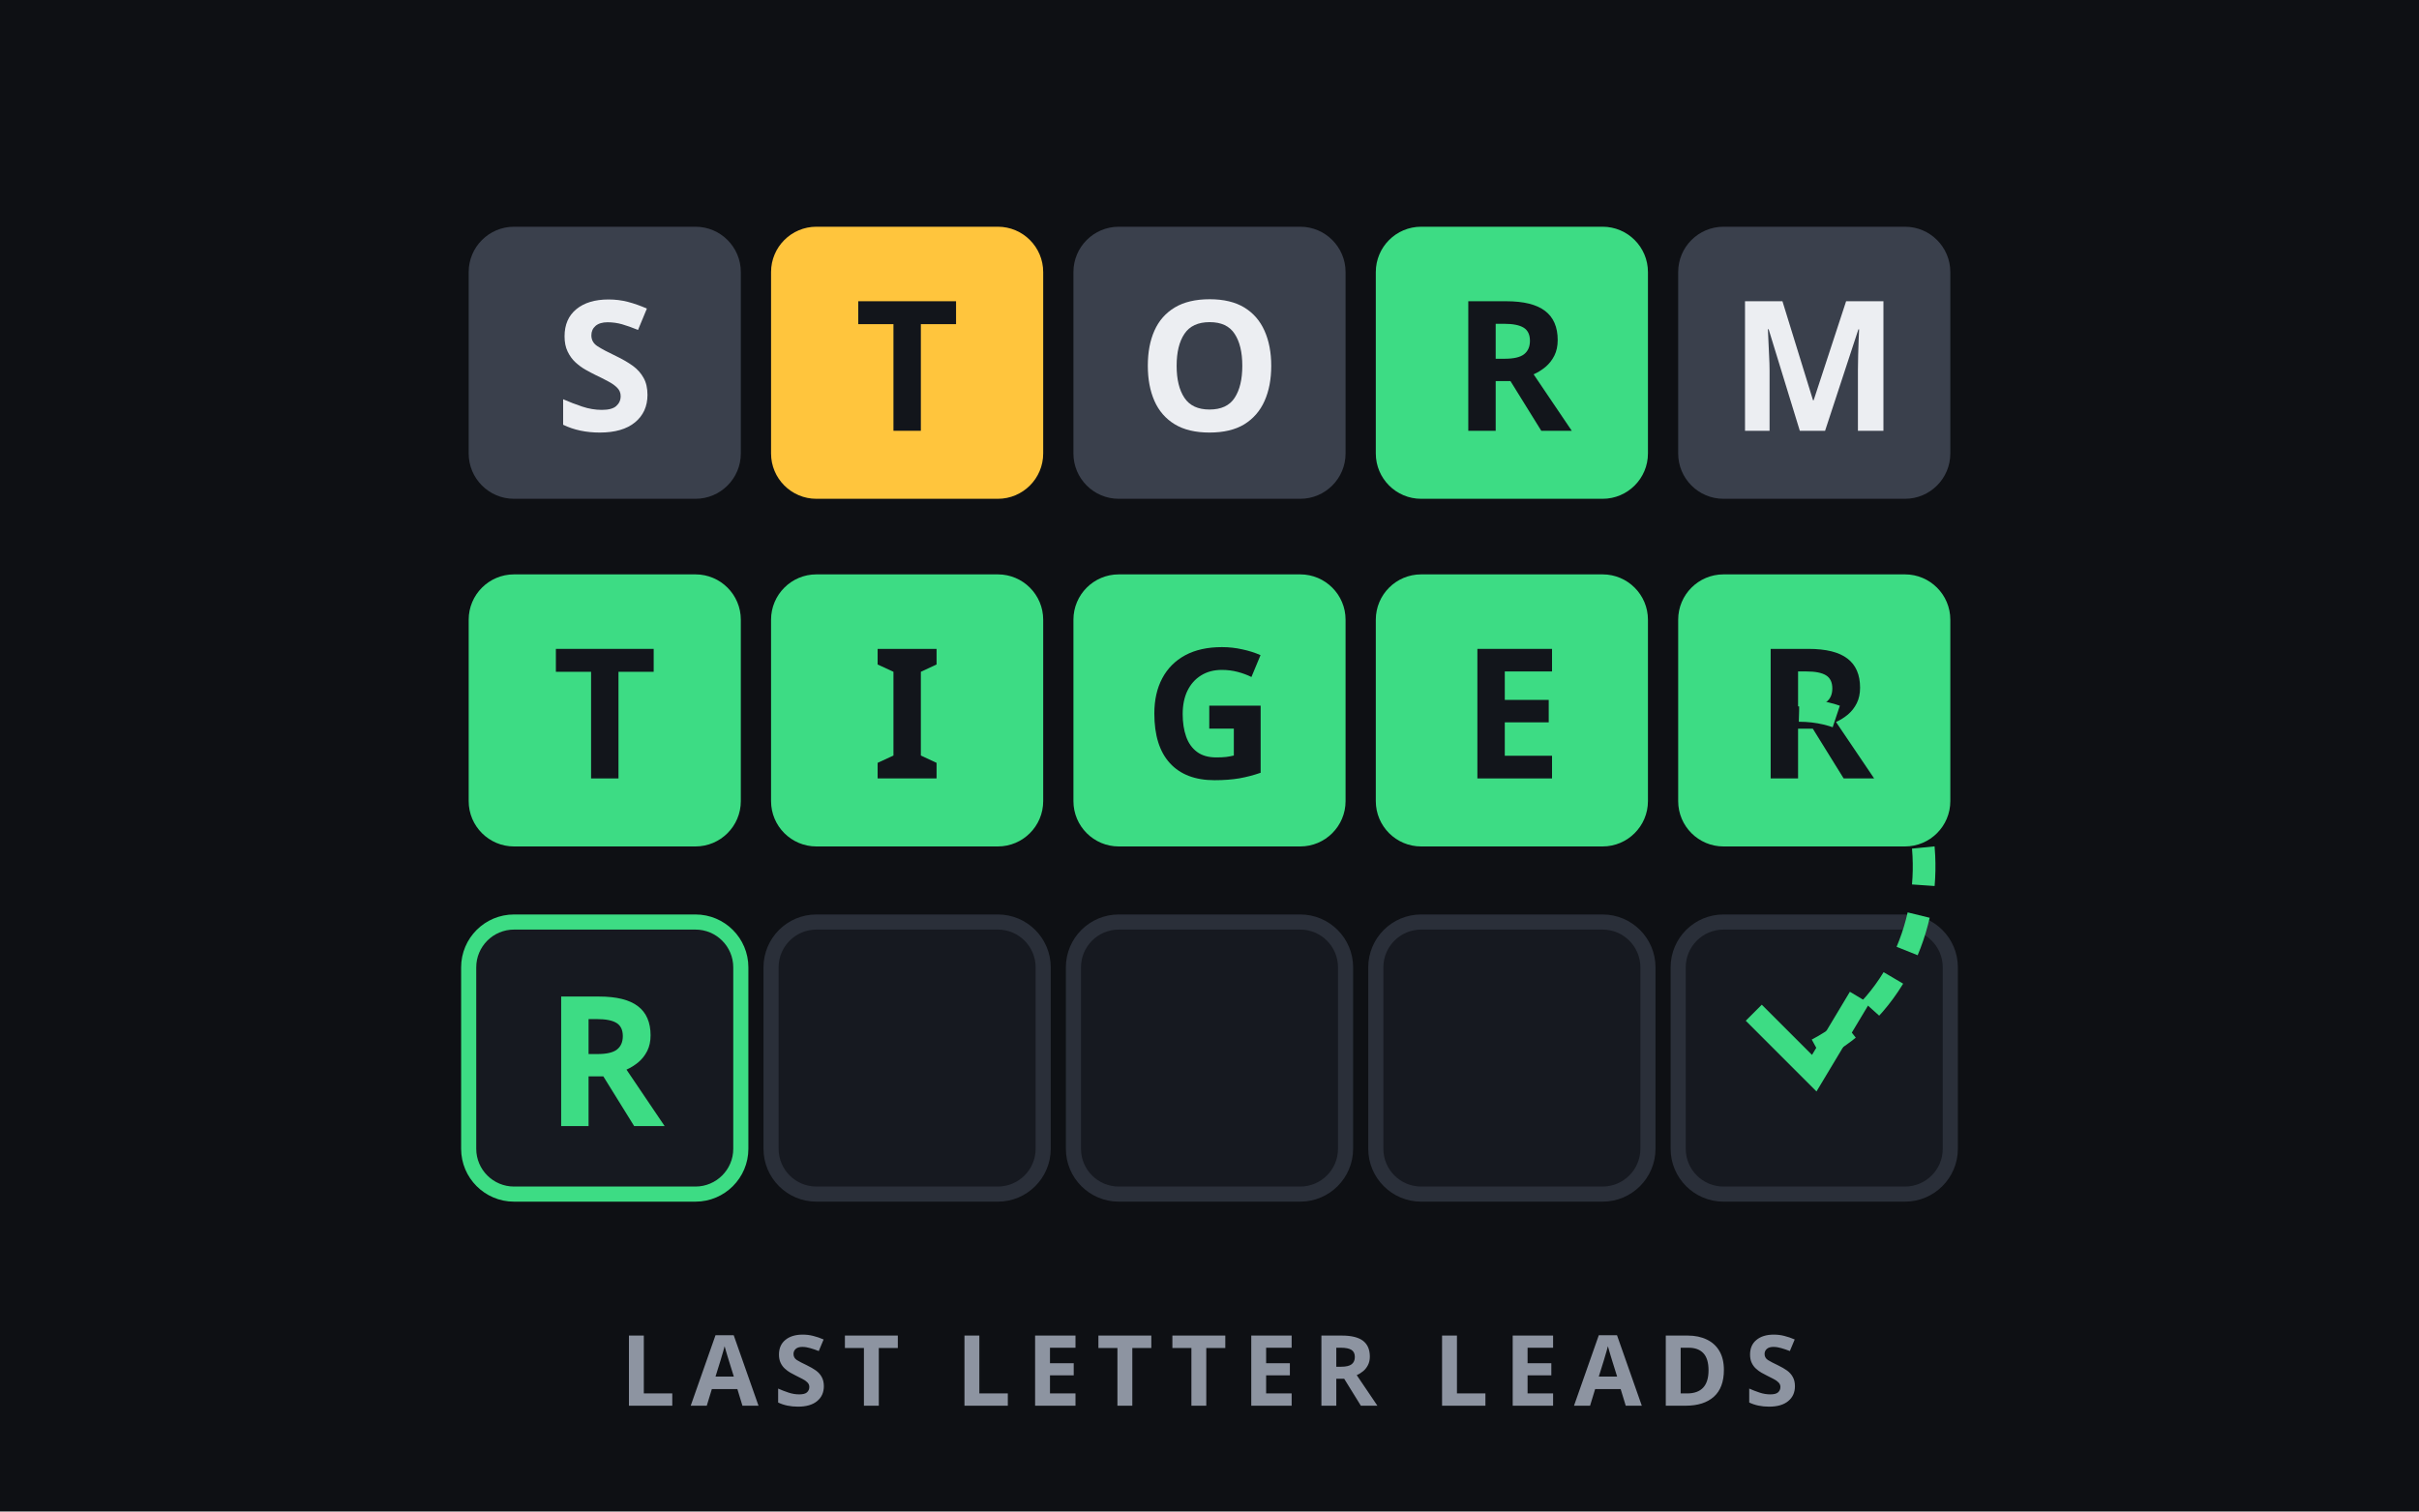
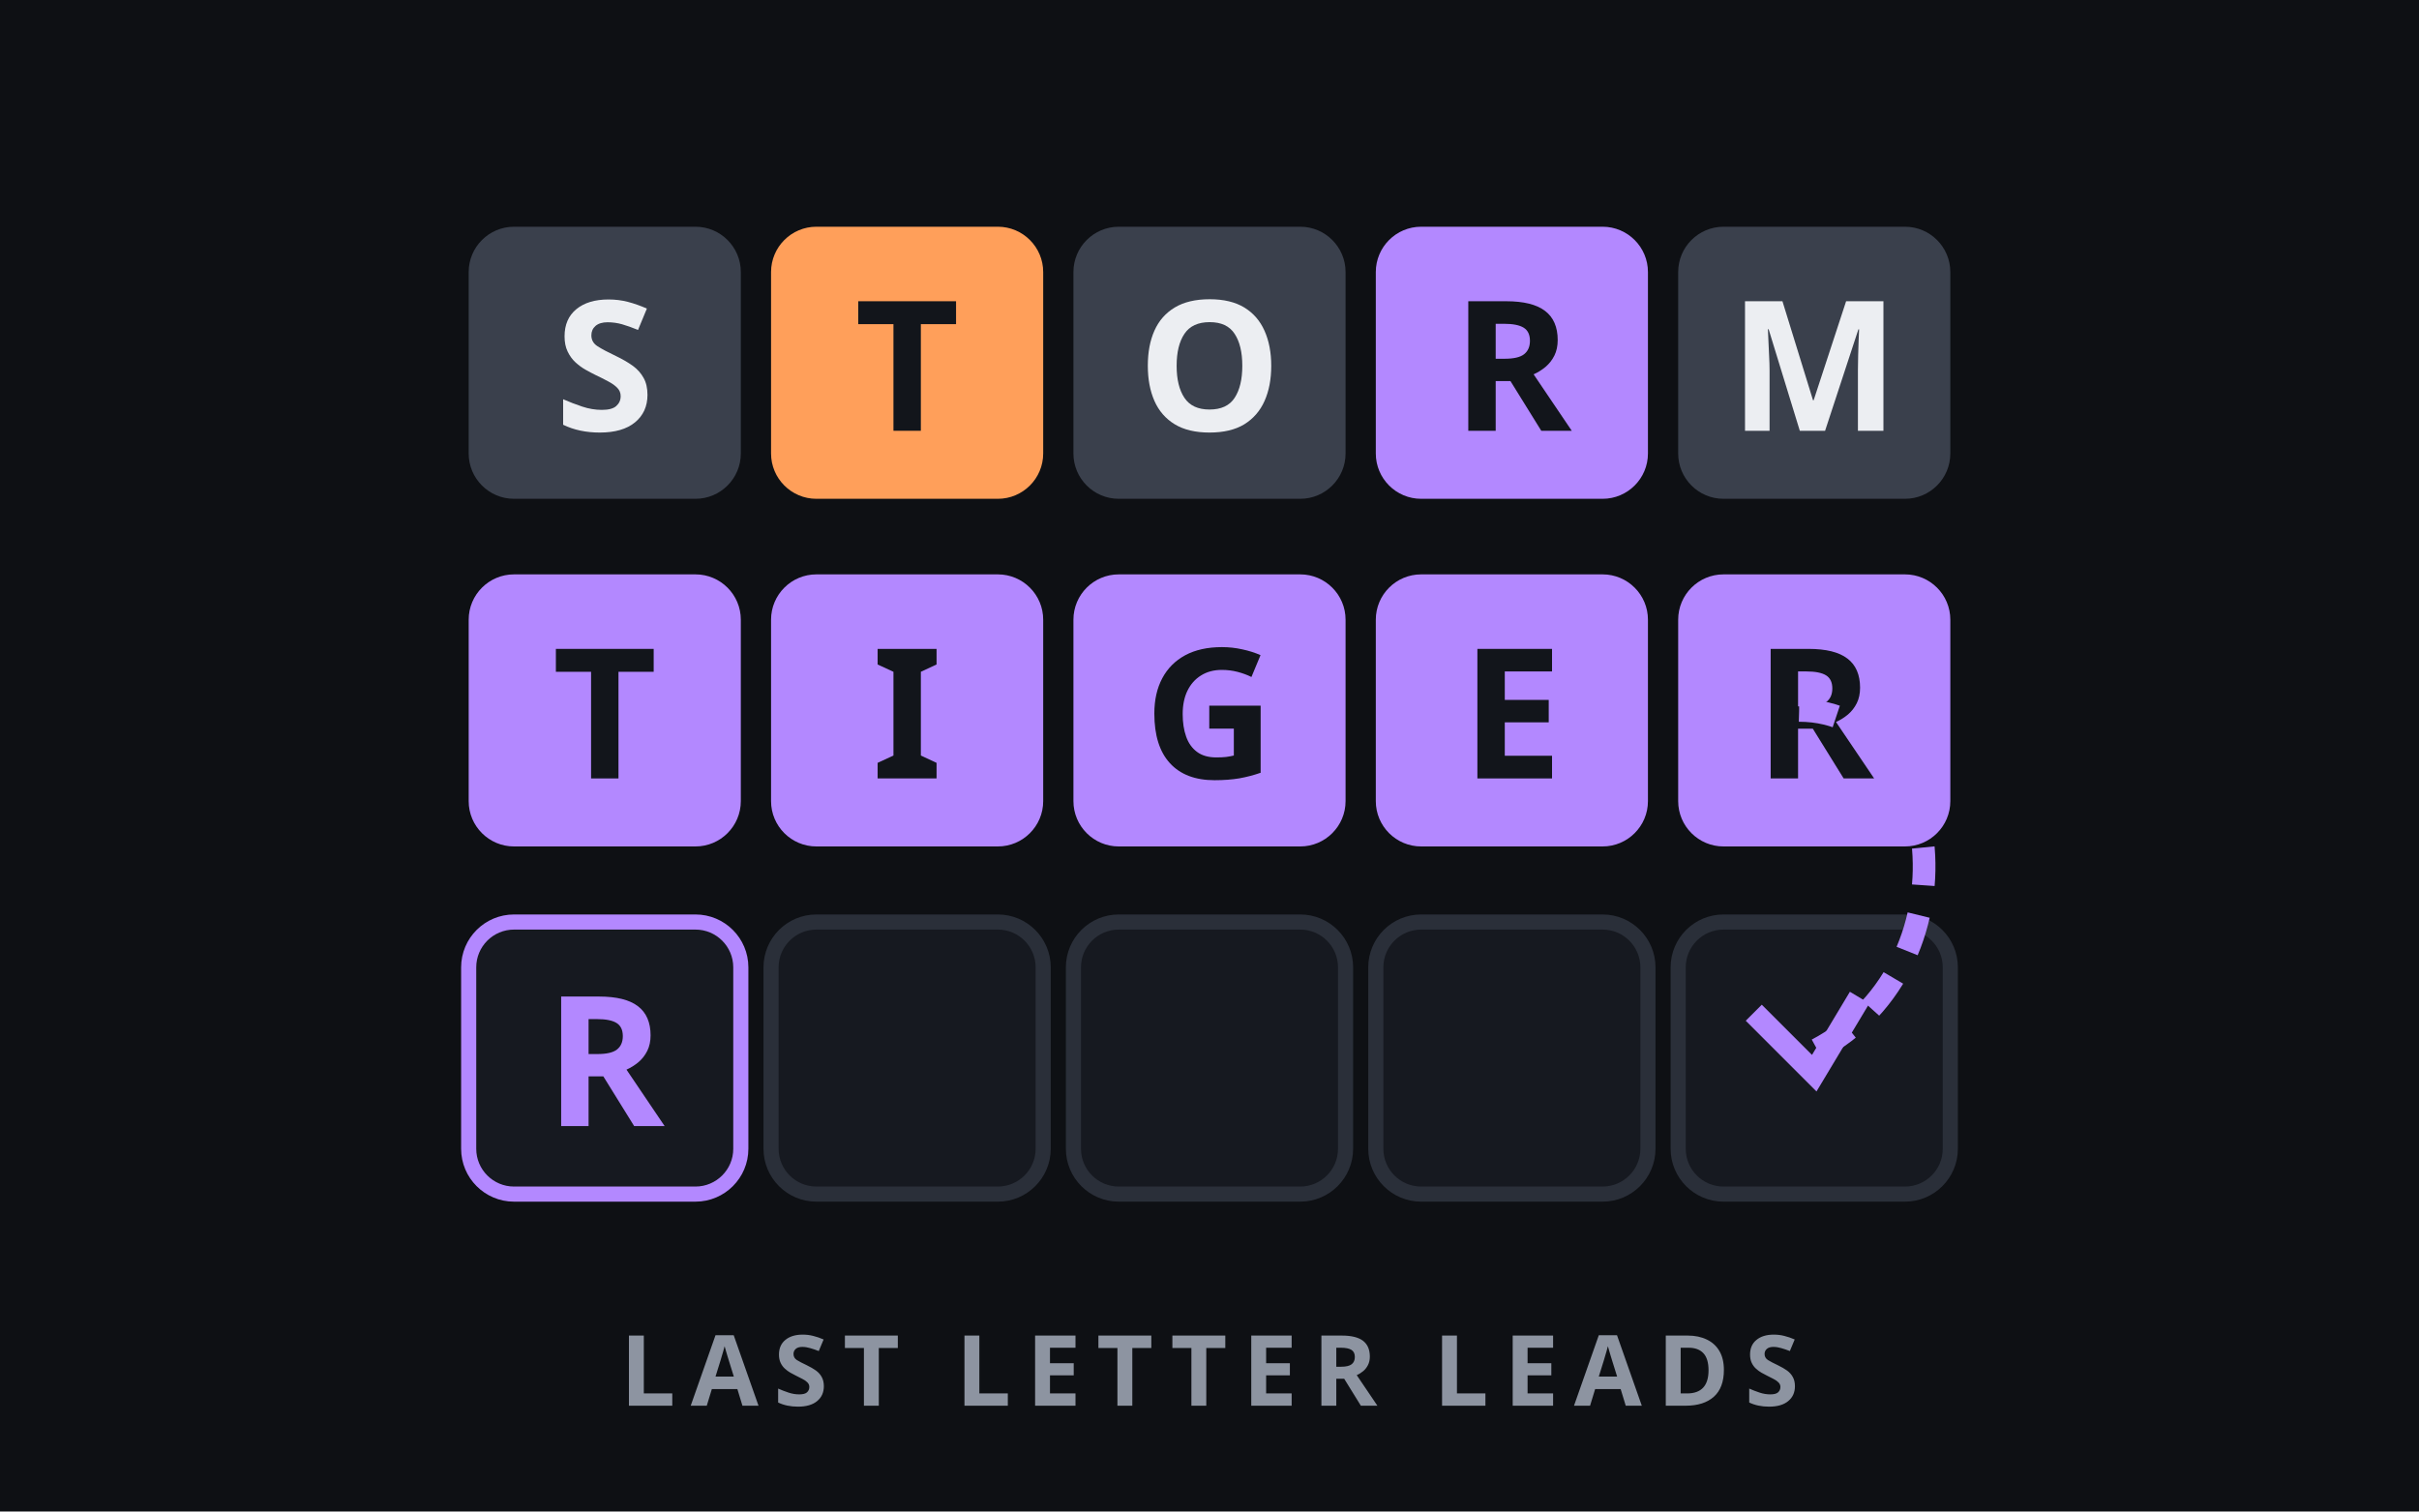
<svg xmlns="http://www.w3.org/2000/svg" viewBox="0 0 320 200">
  <rect width="320" height="200" fill="#0e1014" />
  <g font-family="system-ui,sans-serif" font-weight="800" font-size="24" text-anchor="middle">
    <g transform="translate(62 30)">
      <rect width="36" height="36" rx="6" fill="#3a404c" />
-       <rect x="40" width="36" height="36" rx="6" fill="#ffc53d" />
+       <rect x="40" width="36" height="36" rx="6" fill="#ff9f5a" />
      <rect x="80" width="36" height="36" rx="6" fill="#3a404c" />
-       <rect x="120" width="36" height="36" rx="6" fill="#3ddc84" />
+       <rect x="120" width="36" height="36" rx="6" fill="#b388ff" />
      <rect x="160" width="36" height="36" rx="6" fill="#3a404c" />
      <text x="18" y="27" fill="#eceef2">S</text>
      <text x="58" y="27" fill="#12151b">T</text>
      <text x="98" y="27" fill="#eceef2">O</text>
      <text x="138" y="27" fill="#12151b">R</text>
      <text x="178" y="27" fill="#eceef2">M</text>
    </g>
    <g transform="translate(62 76)">
-       <rect width="36" height="36" rx="6" fill="#3ddc84" />
-       <rect x="40" width="36" height="36" rx="6" fill="#3ddc84" />
-       <rect x="80" width="36" height="36" rx="6" fill="#3ddc84" />
-       <rect x="120" width="36" height="36" rx="6" fill="#3ddc84" />
-       <rect x="160" width="36" height="36" rx="6" fill="#3ddc84" />
+       <rect width="36" height="36" rx="6" fill="#b388ff" />
+       <rect x="40" width="36" height="36" rx="6" fill="#b388ff" />
+       <rect x="80" width="36" height="36" rx="6" fill="#b388ff" />
+       <rect x="120" width="36" height="36" rx="6" fill="#b388ff" />
+       <rect x="160" width="36" height="36" rx="6" fill="#b388ff" />
      <text x="18" y="27" fill="#12151b">T</text>
      <text x="58" y="27" fill="#12151b">I</text>
      <text x="98" y="27" fill="#12151b">G</text>
      <text x="138" y="27" fill="#12151b">E</text>
      <text x="178" y="27" fill="#12151b">R</text>
    </g>
    <g transform="translate(62 122)">
-       <rect width="36" height="36" rx="6" fill="#161920" stroke="#3ddc84" stroke-width="2" />
+       <rect width="36" height="36" rx="6" fill="#161920" stroke="#b388ff" stroke-width="2" />
      <rect x="40" width="36" height="36" rx="6" fill="#161920" stroke="#2a2f39" stroke-width="2" />
      <rect x="80" width="36" height="36" rx="6" fill="#161920" stroke="#2a2f39" stroke-width="2" />
      <rect x="120" width="36" height="36" rx="6" fill="#161920" stroke="#2a2f39" stroke-width="2" />
      <rect x="160" width="36" height="36" rx="6" fill="#161920" stroke="#2a2f39" stroke-width="2" />
-       <text x="18" y="27" fill="#3ddc84">R</text>
+       <text x="18" y="27" fill="#b388ff">R</text>
    </g>
  </g>
-   <path d="M238 94 C258 94 262 130 238 140" stroke="#3ddc84" stroke-width="3" fill="none" stroke-dasharray="5 4" />
-   <path d="M232 134 L240 142 L246 132" stroke="#3ddc84" stroke-width="3" fill="none" />
+   <path d="M238 94 C258 94 262 130 238 140" stroke="#b388ff" stroke-width="3" fill="none" stroke-dasharray="5 4" />
+   <path d="M232 134 L240 142 L246 132" stroke="#b388ff" stroke-width="3" fill="none" />
  <text x="160" y="186" text-anchor="middle" font-family="system-ui,sans-serif" font-weight="700" font-size="13" fill="#8d94a1" letter-spacing="2">LAST LETTER LEADS</text>
</svg>
